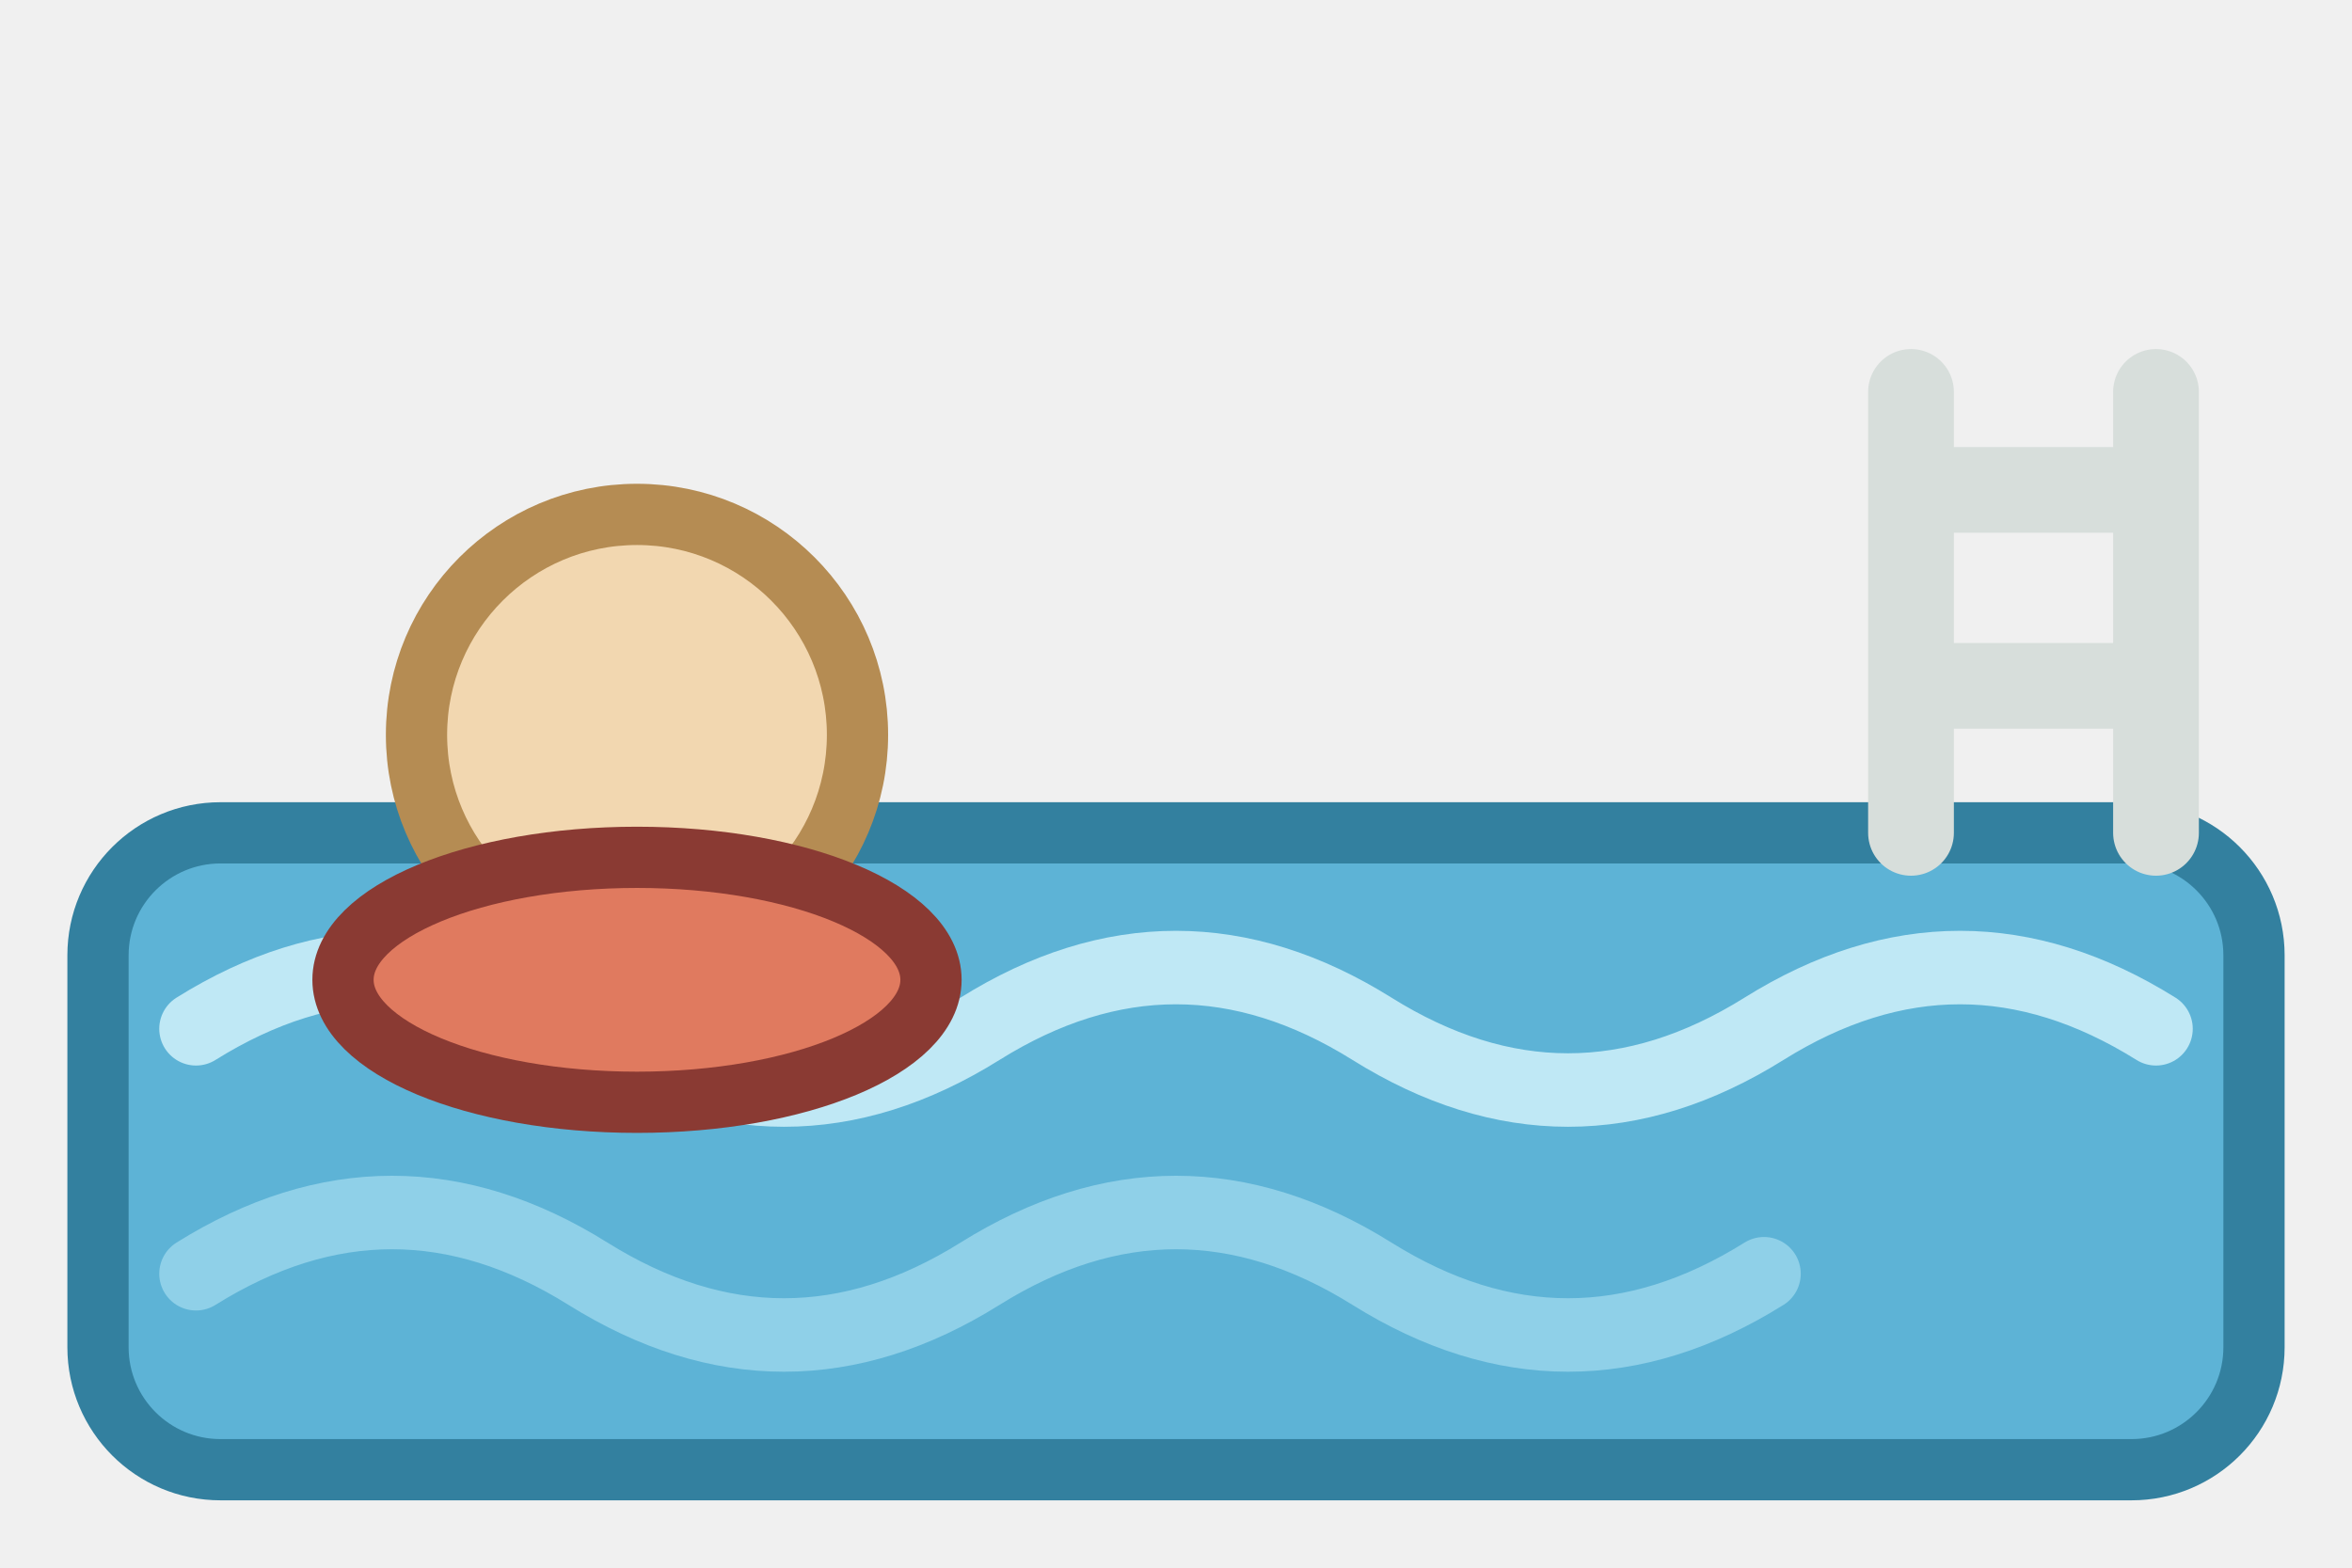
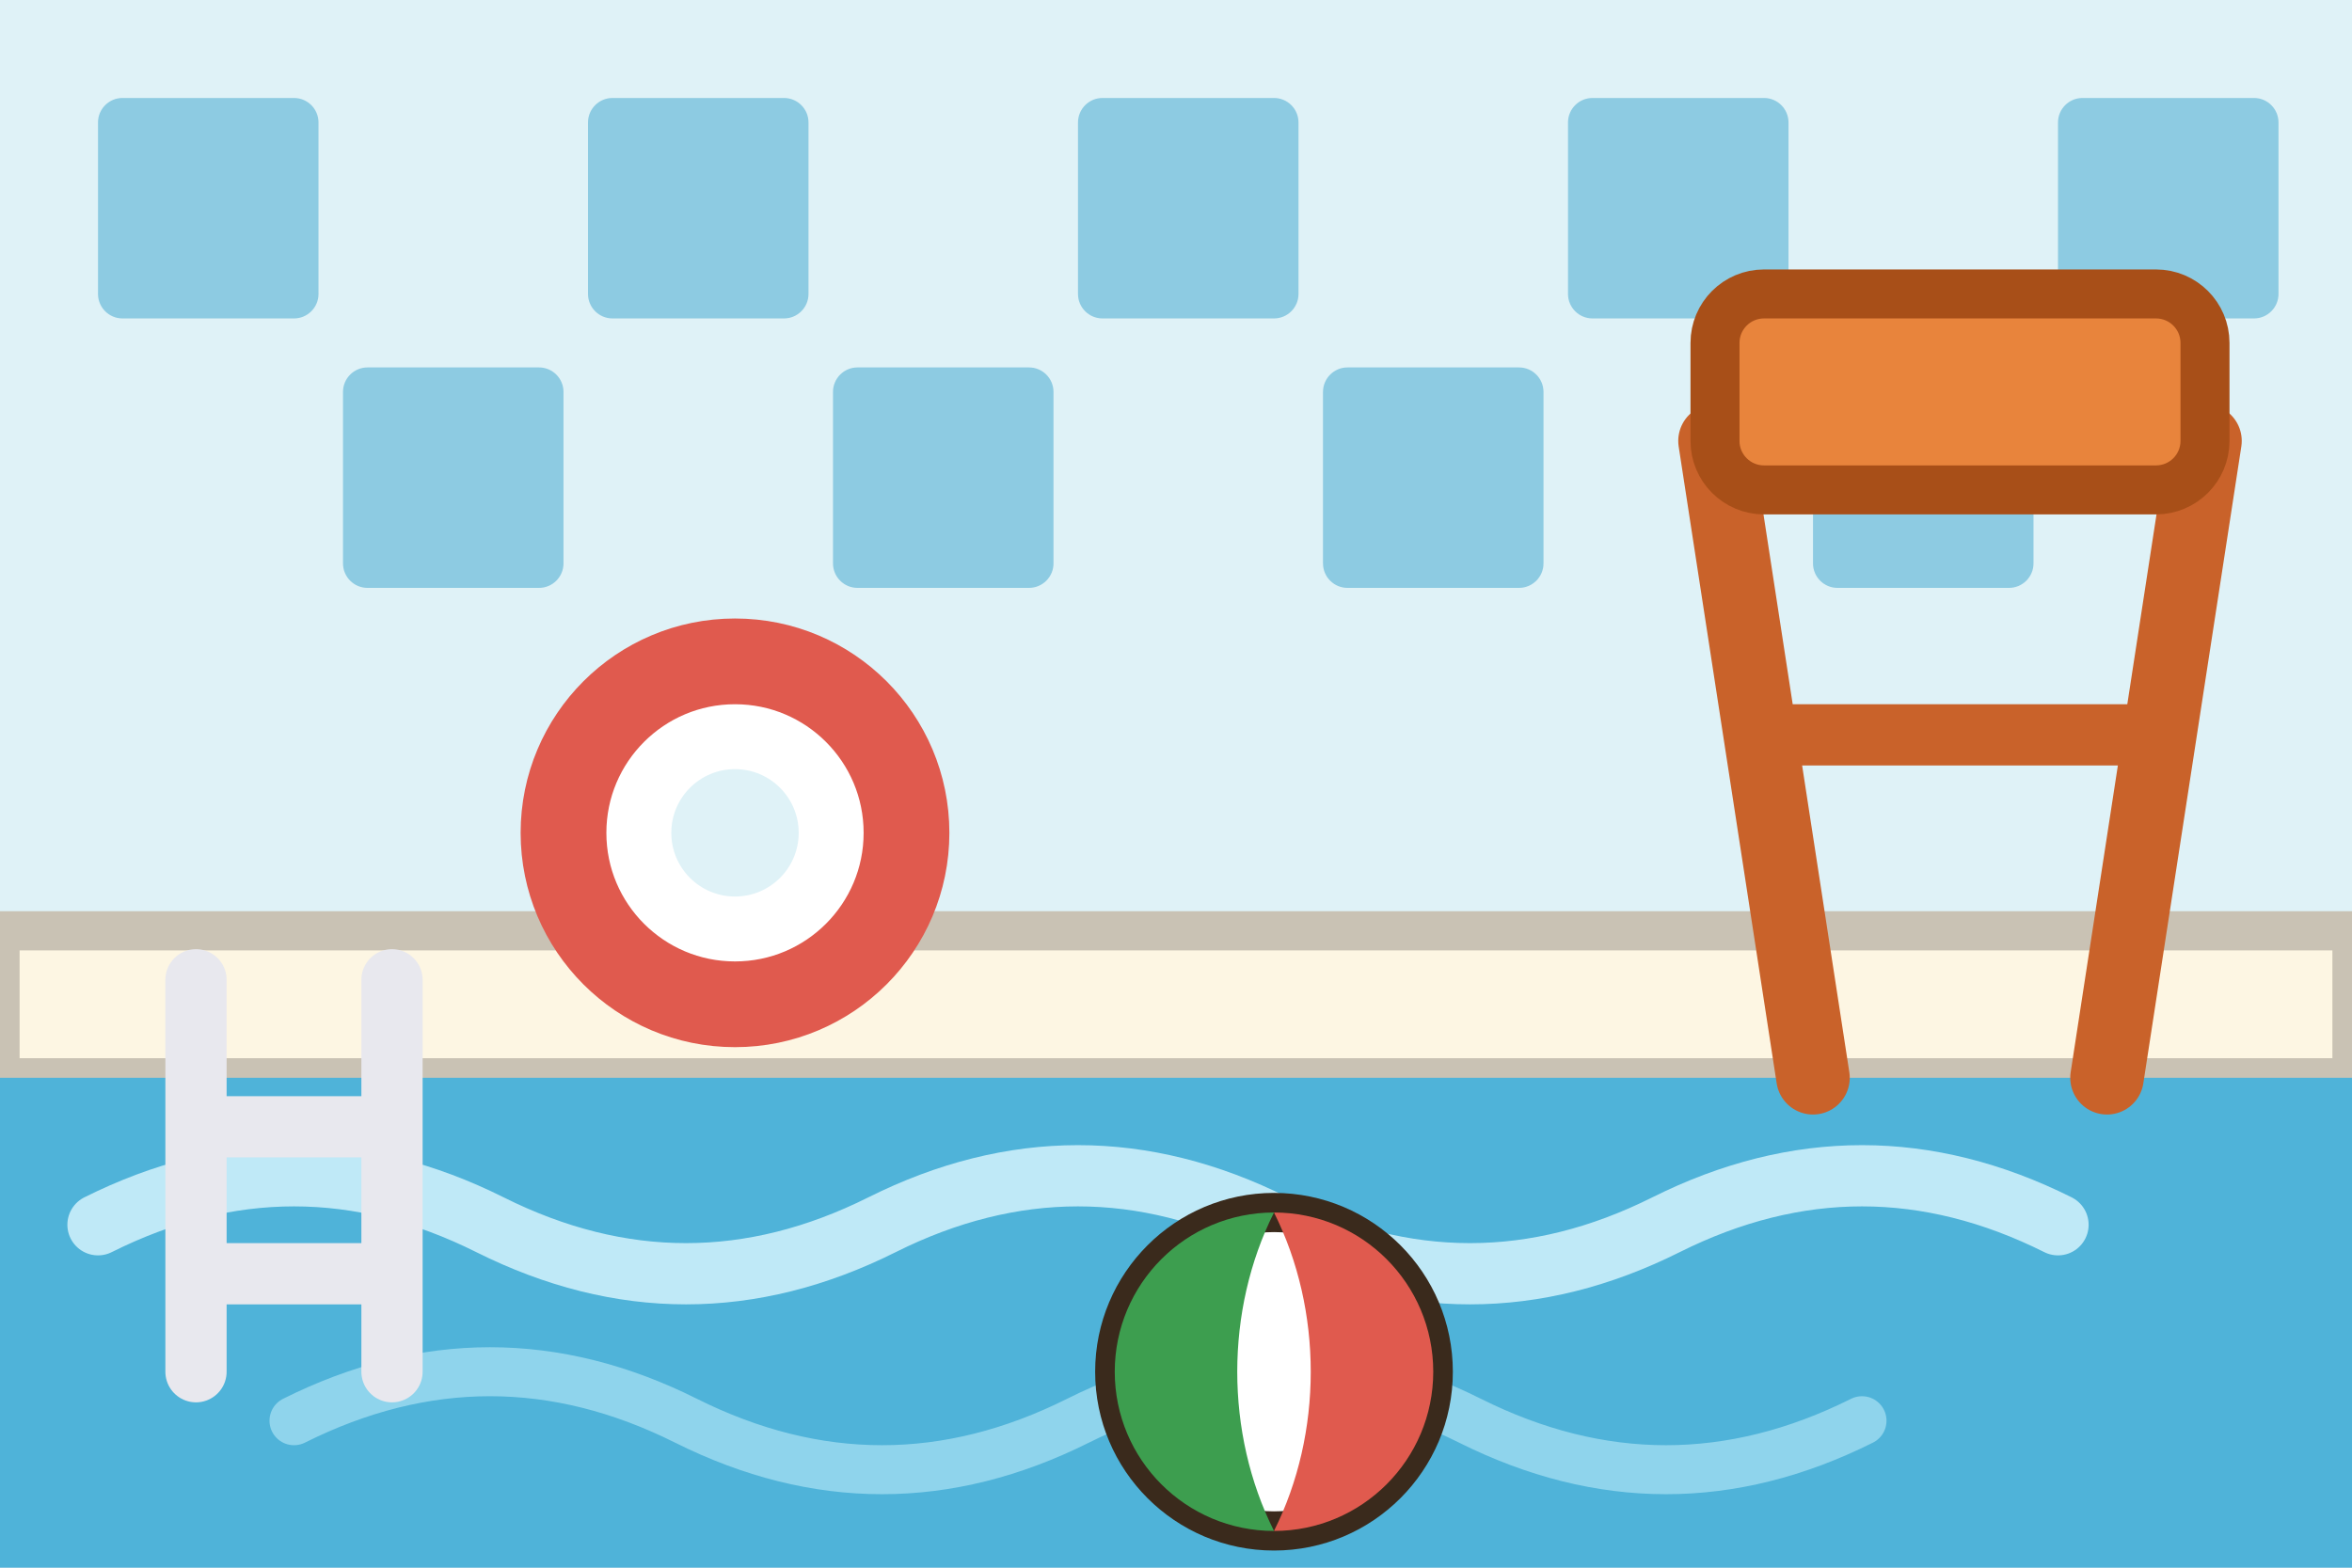
<svg xmlns="http://www.w3.org/2000/svg" width="96" height="64" viewBox="0 0 96 64">
-   <rect x="4" y="34" width="88" height="26" rx="5" fill="#5db3d6" stroke="#33809f" stroke-width="2.5" />
-   <path d="M 8 42 q 8 -5 16 0 t 16 0 t 16 0 t 16 0 t 16 0" fill="none" stroke="#bfe8f5" stroke-width="3" stroke-linecap="round" />
-   <path d="M 8 52 q 8 -5 16 0 t 16 0 t 16 0 t 16 0" fill="none" stroke="#8fd0e8" stroke-width="3" stroke-linecap="round" />
-   <path d="M 78 34 L 78 16 M 88 34 L 88 16 M 78 20 L 88 20 M 78 28 L 88 28" stroke="#d7dedb" stroke-width="3.5" stroke-linecap="round" />
-   <circle cx="26" cy="30" r="9" fill="#f2d7b0" stroke="#b58c53" stroke-width="2.5" />
-   <ellipse cx="26" cy="40" rx="12" ry="5" fill="#e07a5f" stroke="#8a3a33" stroke-width="2.5" />
+   <rect x="0" y="0" width="96" height="40" fill="#dff2f7" />
+   <g fill="#7fc4de" opacity="0.85">
+     <rect x="4" y="4" width="9" height="9" rx="1" />
+     <rect x="24" y="4" width="9" height="9" rx="1" />
+     <rect x="44" y="4" width="9" height="9" rx="1" />
+     <rect x="64" y="4" width="9" height="9" rx="1" />
+     <rect x="84" y="4" width="9" height="9" rx="1" />
+     <rect x="14" y="15" width="9" height="9" rx="1" />
+     <rect x="34" y="15" width="9" height="9" rx="1" />
+     <rect x="54" y="15" width="9" height="9" rx="1" />
+     <rect x="74" y="15" width="9" height="9" rx="1" />
+   </g>
+   <rect x="0" y="38" width="96" height="6" fill="#fdf6e3" stroke="#c9c2b4" stroke-width="1.6" />
+   <path d="M 0 44 L 96 44 L 96 64 L 0 64 Z" fill="#4fb3d9" />
+   <path d="M 4 50 q 8 -4 16 0 t 16 0 t 16 0 t 16 0 t 16 0" fill="none" stroke="#bfe9f7" stroke-width="2.5" stroke-linecap="round" />
+   <path d="M 12 58 q 8 -4 16 0 t 16 0 t 16 0 t 16 0" fill="none" stroke="#8fd4ec" stroke-width="2" stroke-linecap="round" />
+   <path d="M 8 40 v 16 M 16 40 v 16 M 8 46 h 8 M 8 52 h 8" fill="none" stroke="#e8e8ee" stroke-width="2.5" stroke-linecap="round" />
+   <path d="M 70 18 L 74 44 M 90 18 L 86 44" stroke="#c9622a" stroke-width="3" stroke-linecap="round" />
+   <path d="M 71 30 h 18" stroke="#c9622a" stroke-width="2.5" />
+   <rect x="70" y="12" width="20" height="8" rx="2" fill="#e8843c" stroke="#a84f18" stroke-width="2" />
+   <circle cx="30" cy="34" r="7" fill="#ffffff" stroke="#e05a4e" stroke-width="3.5" />
+   <circle cx="30" cy="34" r="2.6" fill="#dff2f7" />
+   <circle cx="52" cy="56" r="6.5" fill="#ffffff" stroke="#3a2a1c" stroke-width="1.6" />
+   <path d="M 52 49.5 a 6.5 6.5 0 0 1 0 13 c 2 -4 2 -9 0 -13 Z" fill="#e05a4e" />
+   <path d="M 52 49.5 a 6.5 6.5 0 0 0 0 13 c -2 -4 -2 -9 0 -13 Z" fill="#3d9e4f" />
</svg>
